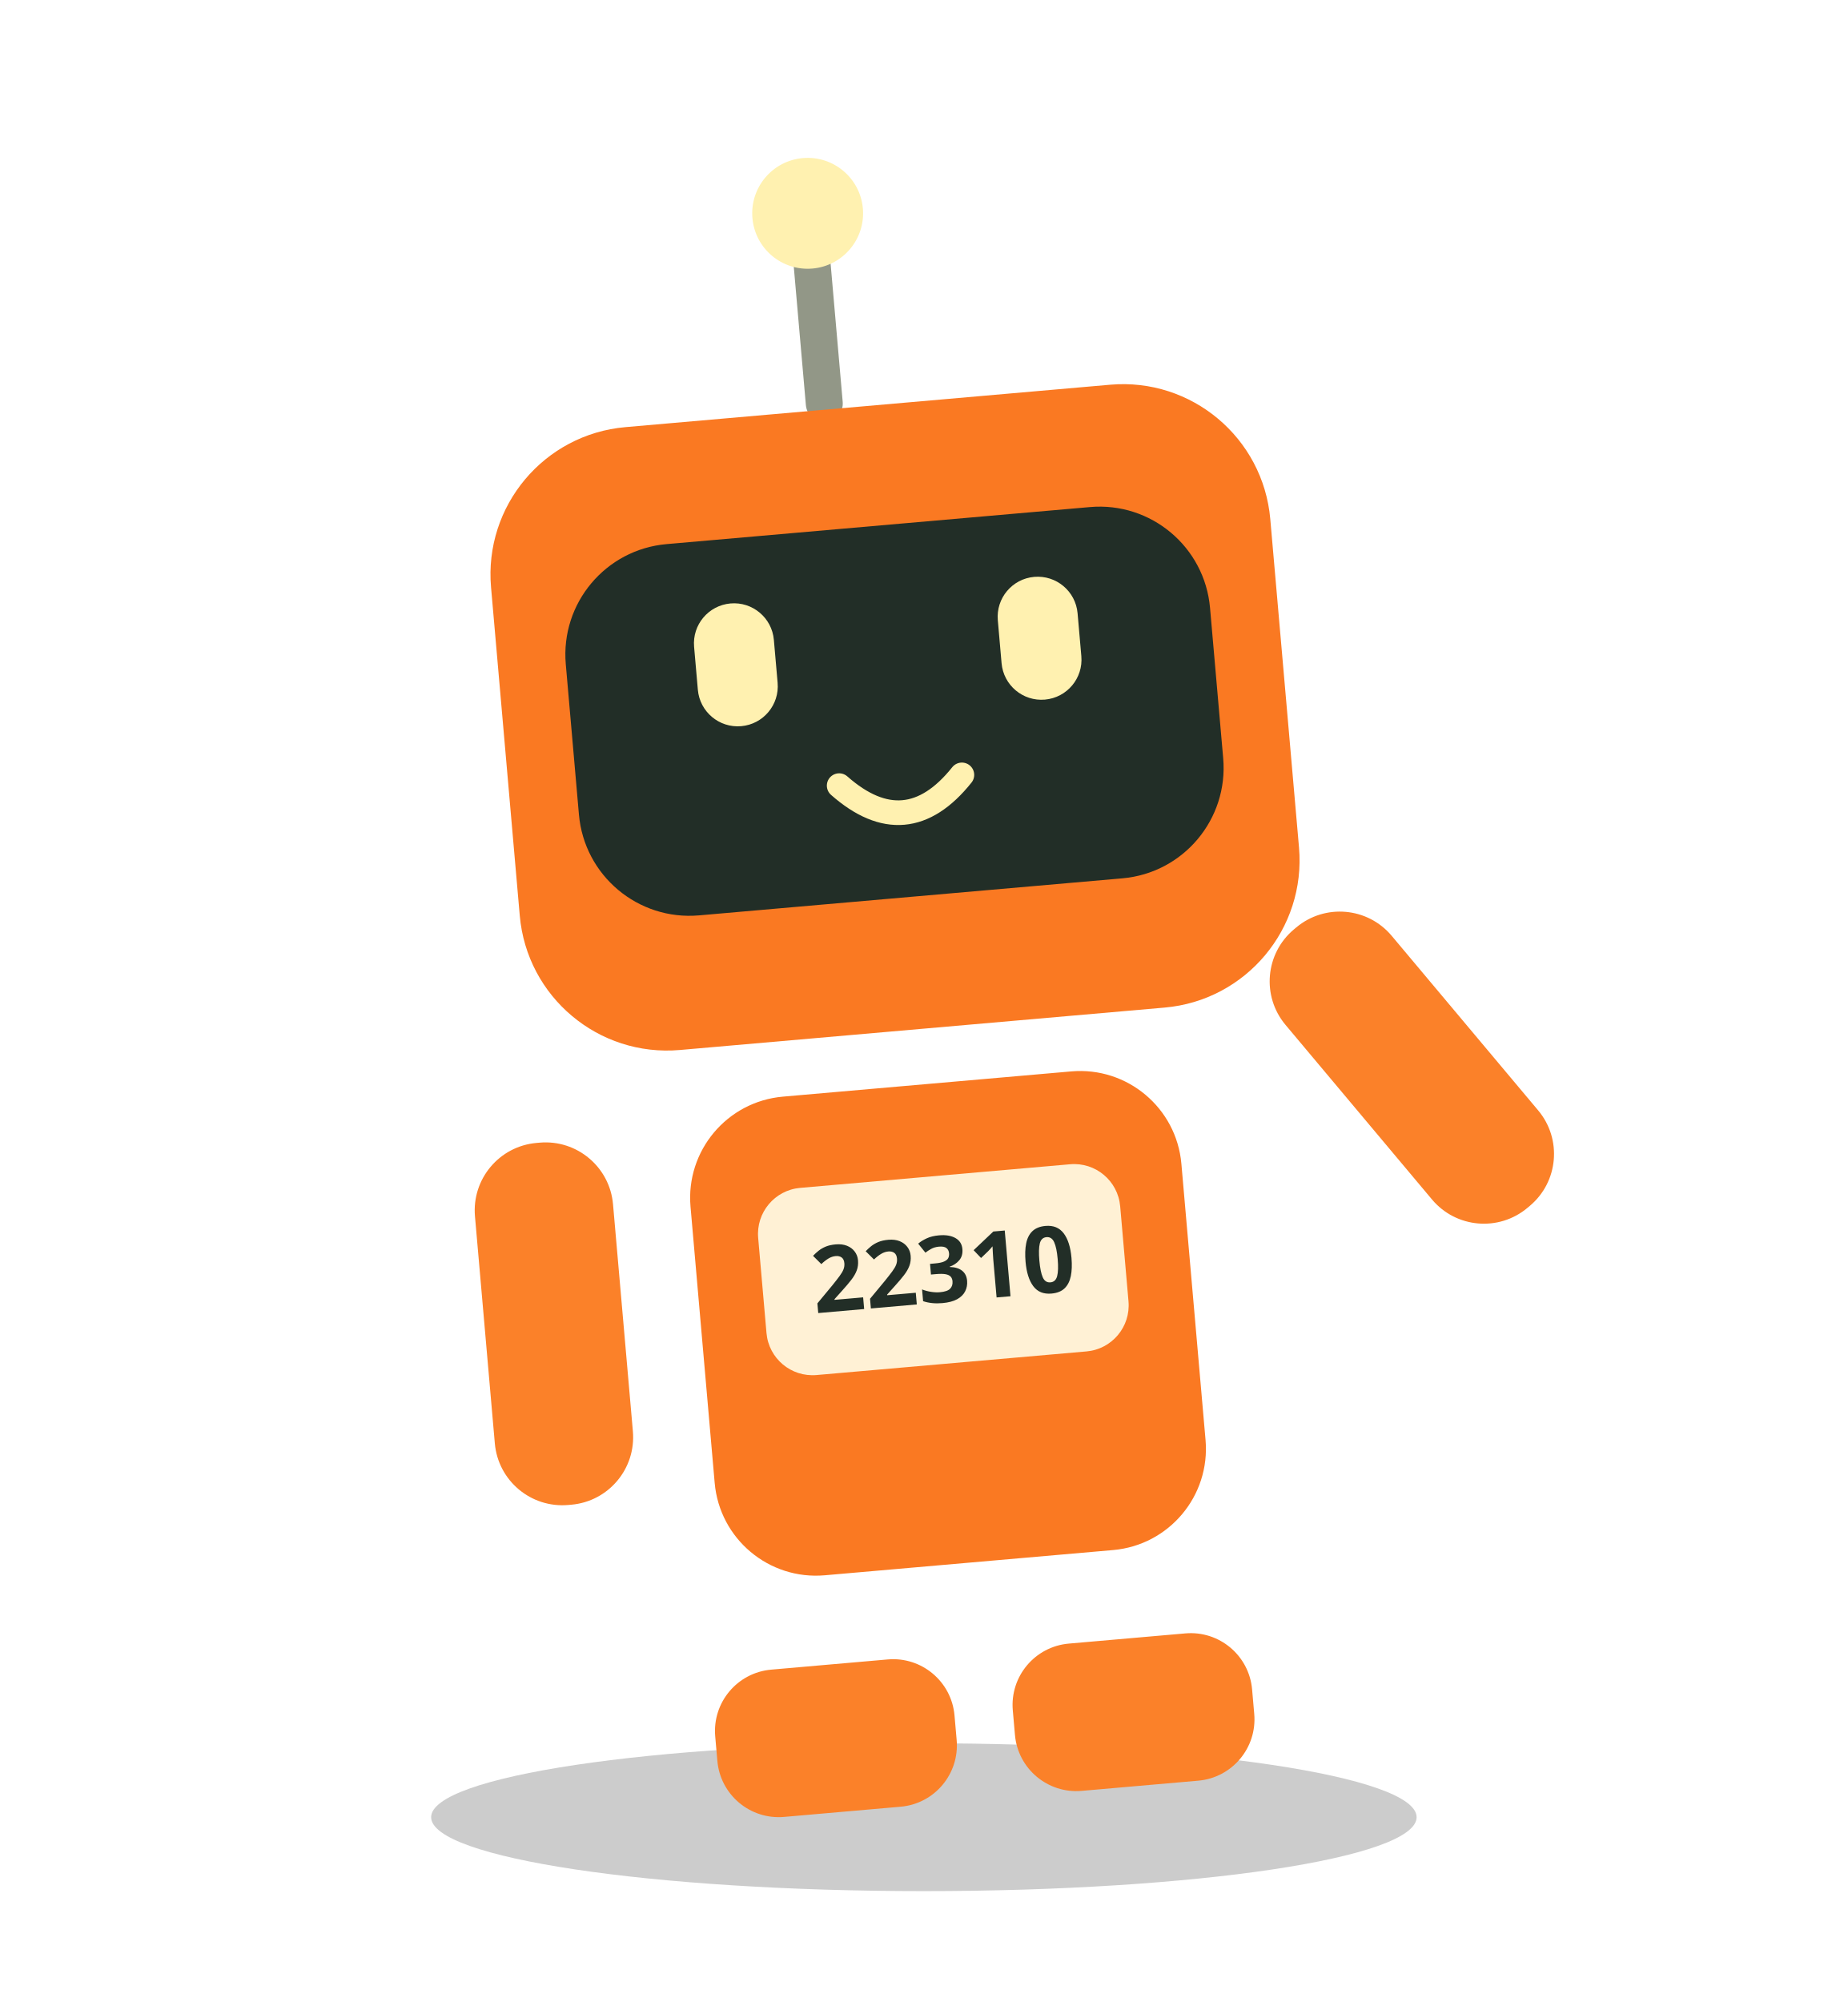
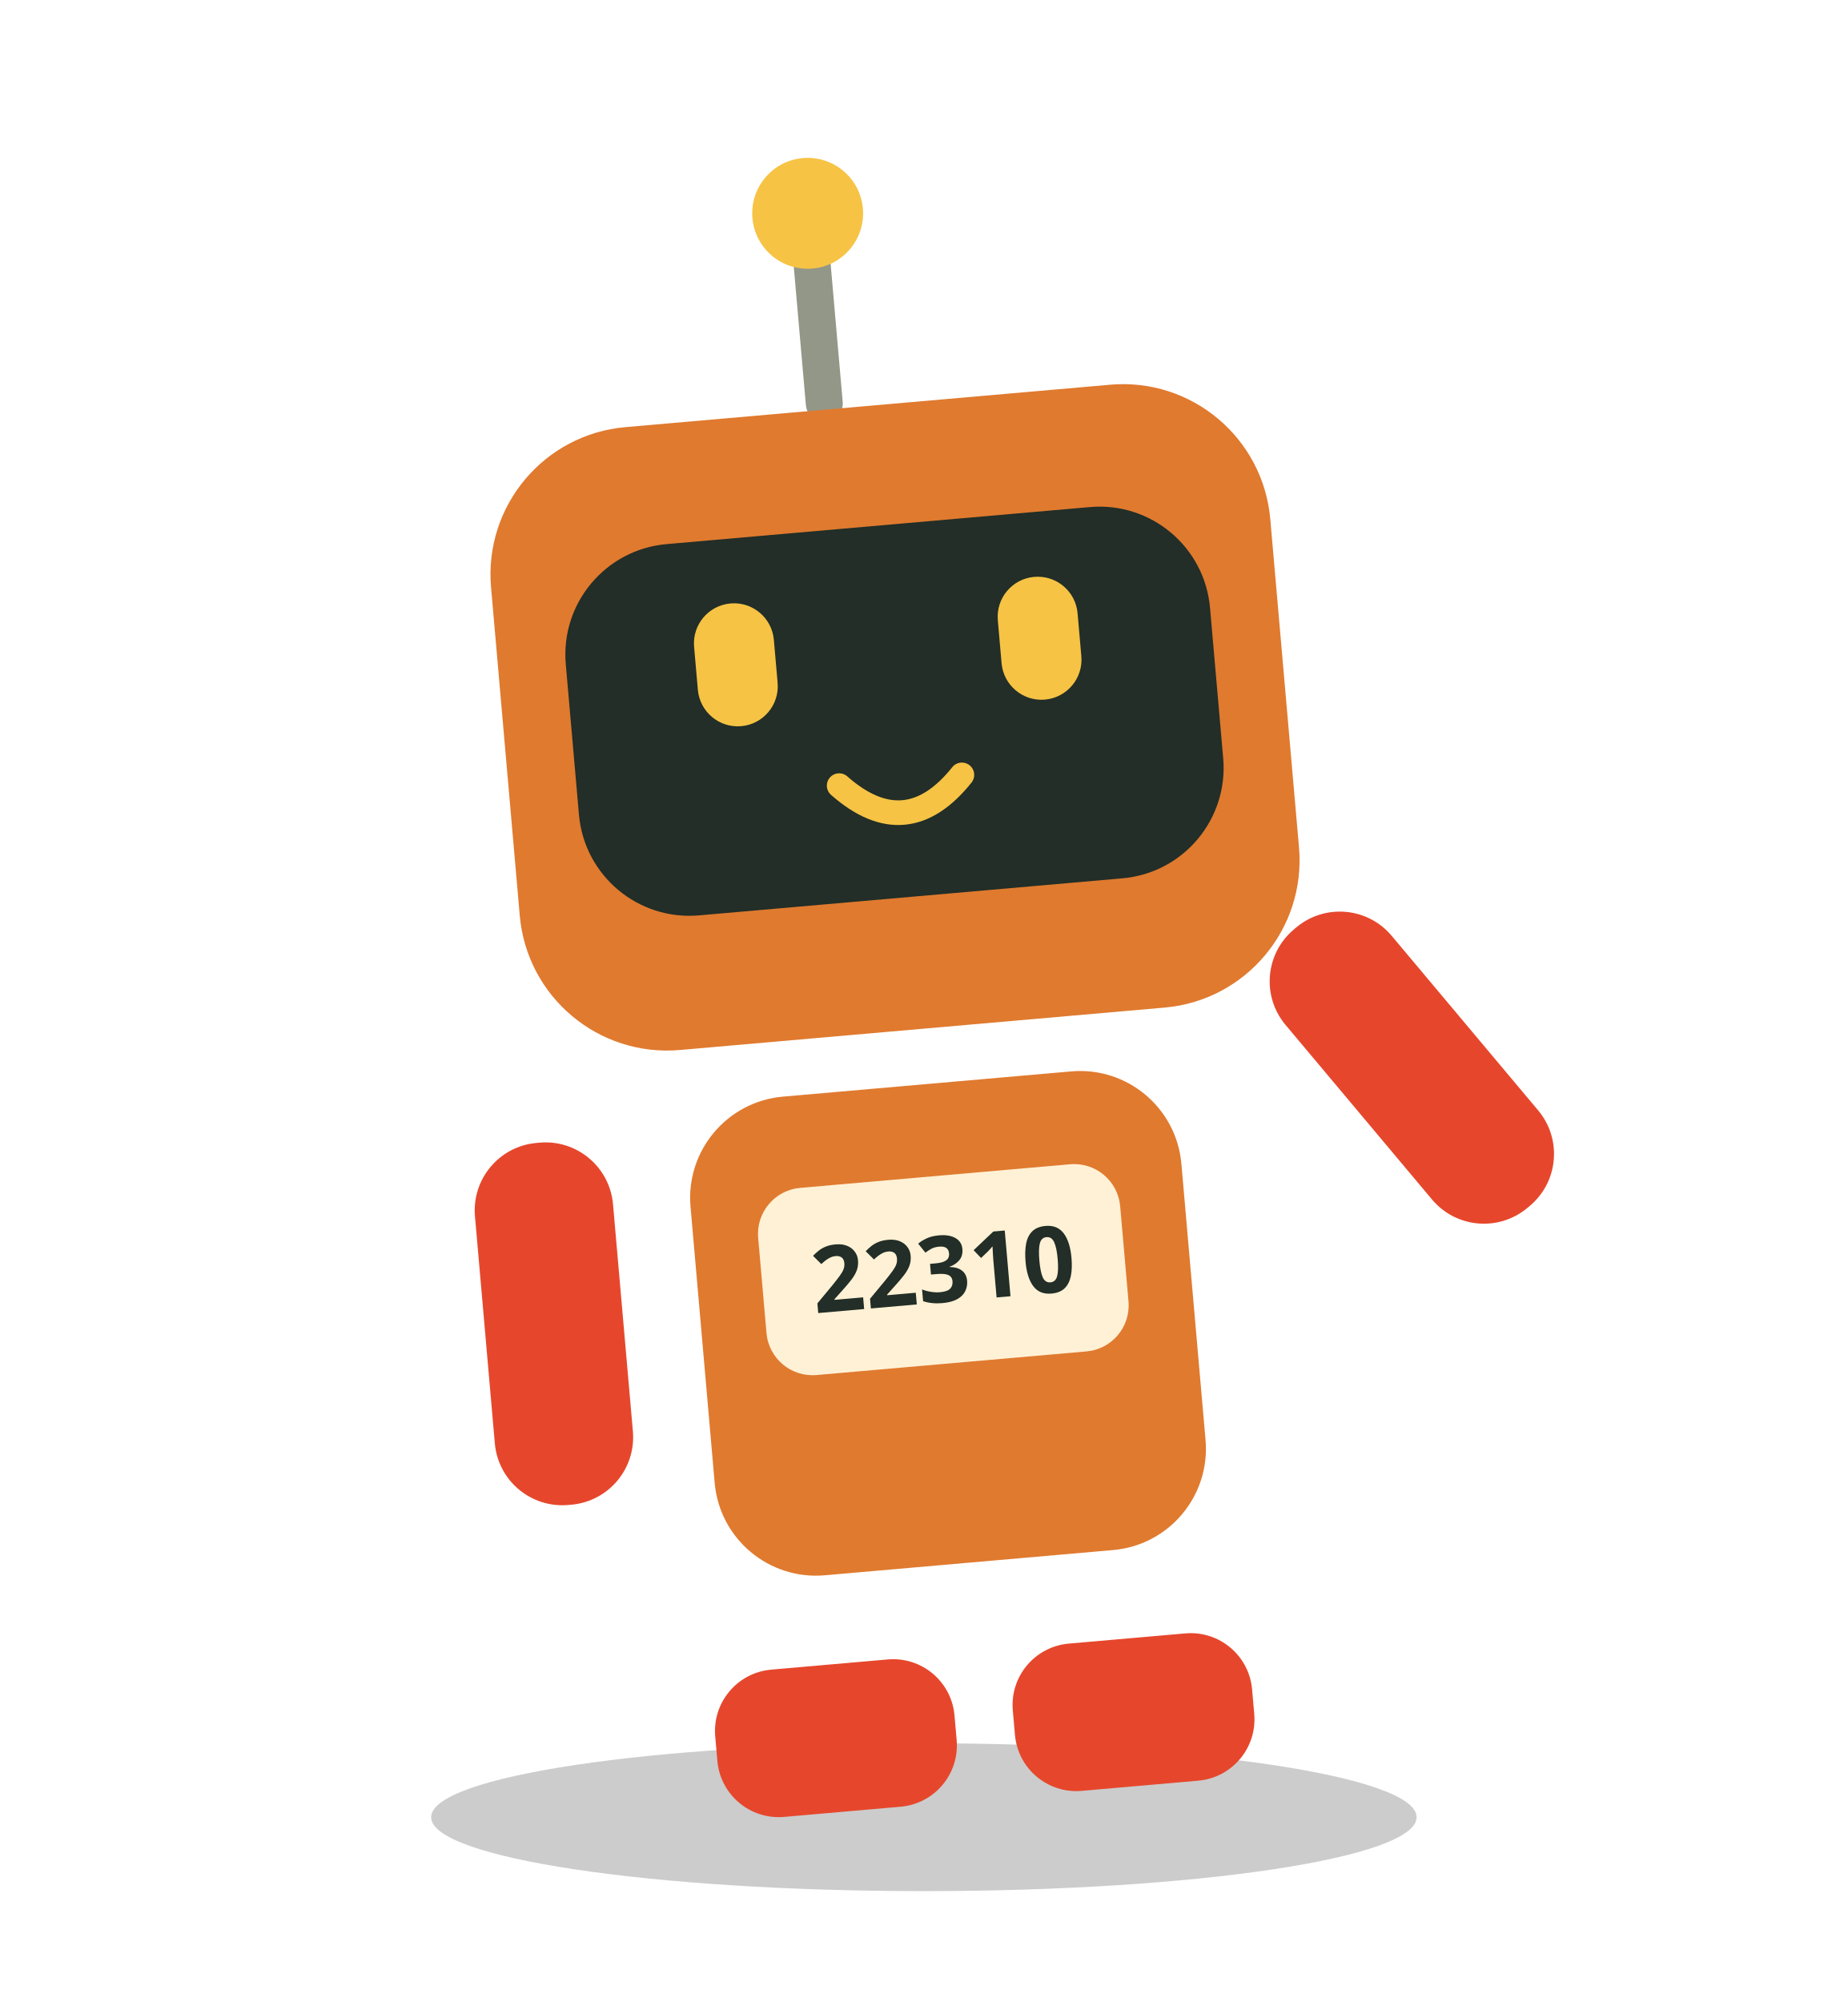
<svg xmlns="http://www.w3.org/2000/svg" viewBox="0 0 600 650">
  <ellipse cx="300" cy="590" rx="160" ry="24" fill="#000" opacity=".2" />
  <g transform="rotate(-5 300 340)">
    <rect x="280" y="70" width="12" height="65" rx="6" fill="#929787" />
-     <circle cx="286" cy="67" r="18" fill="#fff1b0" />
-     <rect x="173" y="131" width="254" height="203" rx="48" fill="#fa7922" />
+     <circle cx="286" cy="67" r="18" fill="#F6C344" />
+     <rect x="173" y="131" width="254" height="203" rx="48" fill="#E07A2F" />
    <rect x="195" y="170" width="210" height="121" rx="36" fill="#222e27" />
-     <g fill="#fff1b0">
+     <g fill="#F6C344">
      <rect x="237" y="191" width="26" height="40" rx="13" />
      <rect x="336" y="191" width="26" height="40" rx="13" />
    </g>
-     <path d="M280 253q20 21 40 0" fill="none" stroke="#fff1b0" stroke-width="8" stroke-linecap="round" />
-     <rect x="220" y="352" width="160" height="156" rx="33" fill="#fa7922" />
+     <path d="M280 253q20 21 40 0" fill="none" stroke="#F6C344" stroke-width="8" stroke-linecap="round" />
+     <rect x="220" y="352" width="160" height="156" rx="33" fill="#E07A2F" />
    <rect x="241" y="382" width="118" height="61" rx="15" fill="#fff1d5" />
    <text x="300" y="423" text-anchor="middle" font-family="sans-serif" font-weight="bold" font-size="30" fill="#222e27">22310</text>
-     <g fill="#fb8129">
+     <g fill="#E6472C">
      <rect x="150" y="360" width="45" height="118" rx="22" />
      <rect x="405" y="325" width="45" height="118" rx="22" transform="rotate(-35 405 325)" />
      <rect x="213" y="537" width="78" height="48" rx="20" />
      <rect x="310" y="537" width="78" height="48" rx="20" />
    </g>
  </g>
</svg>
